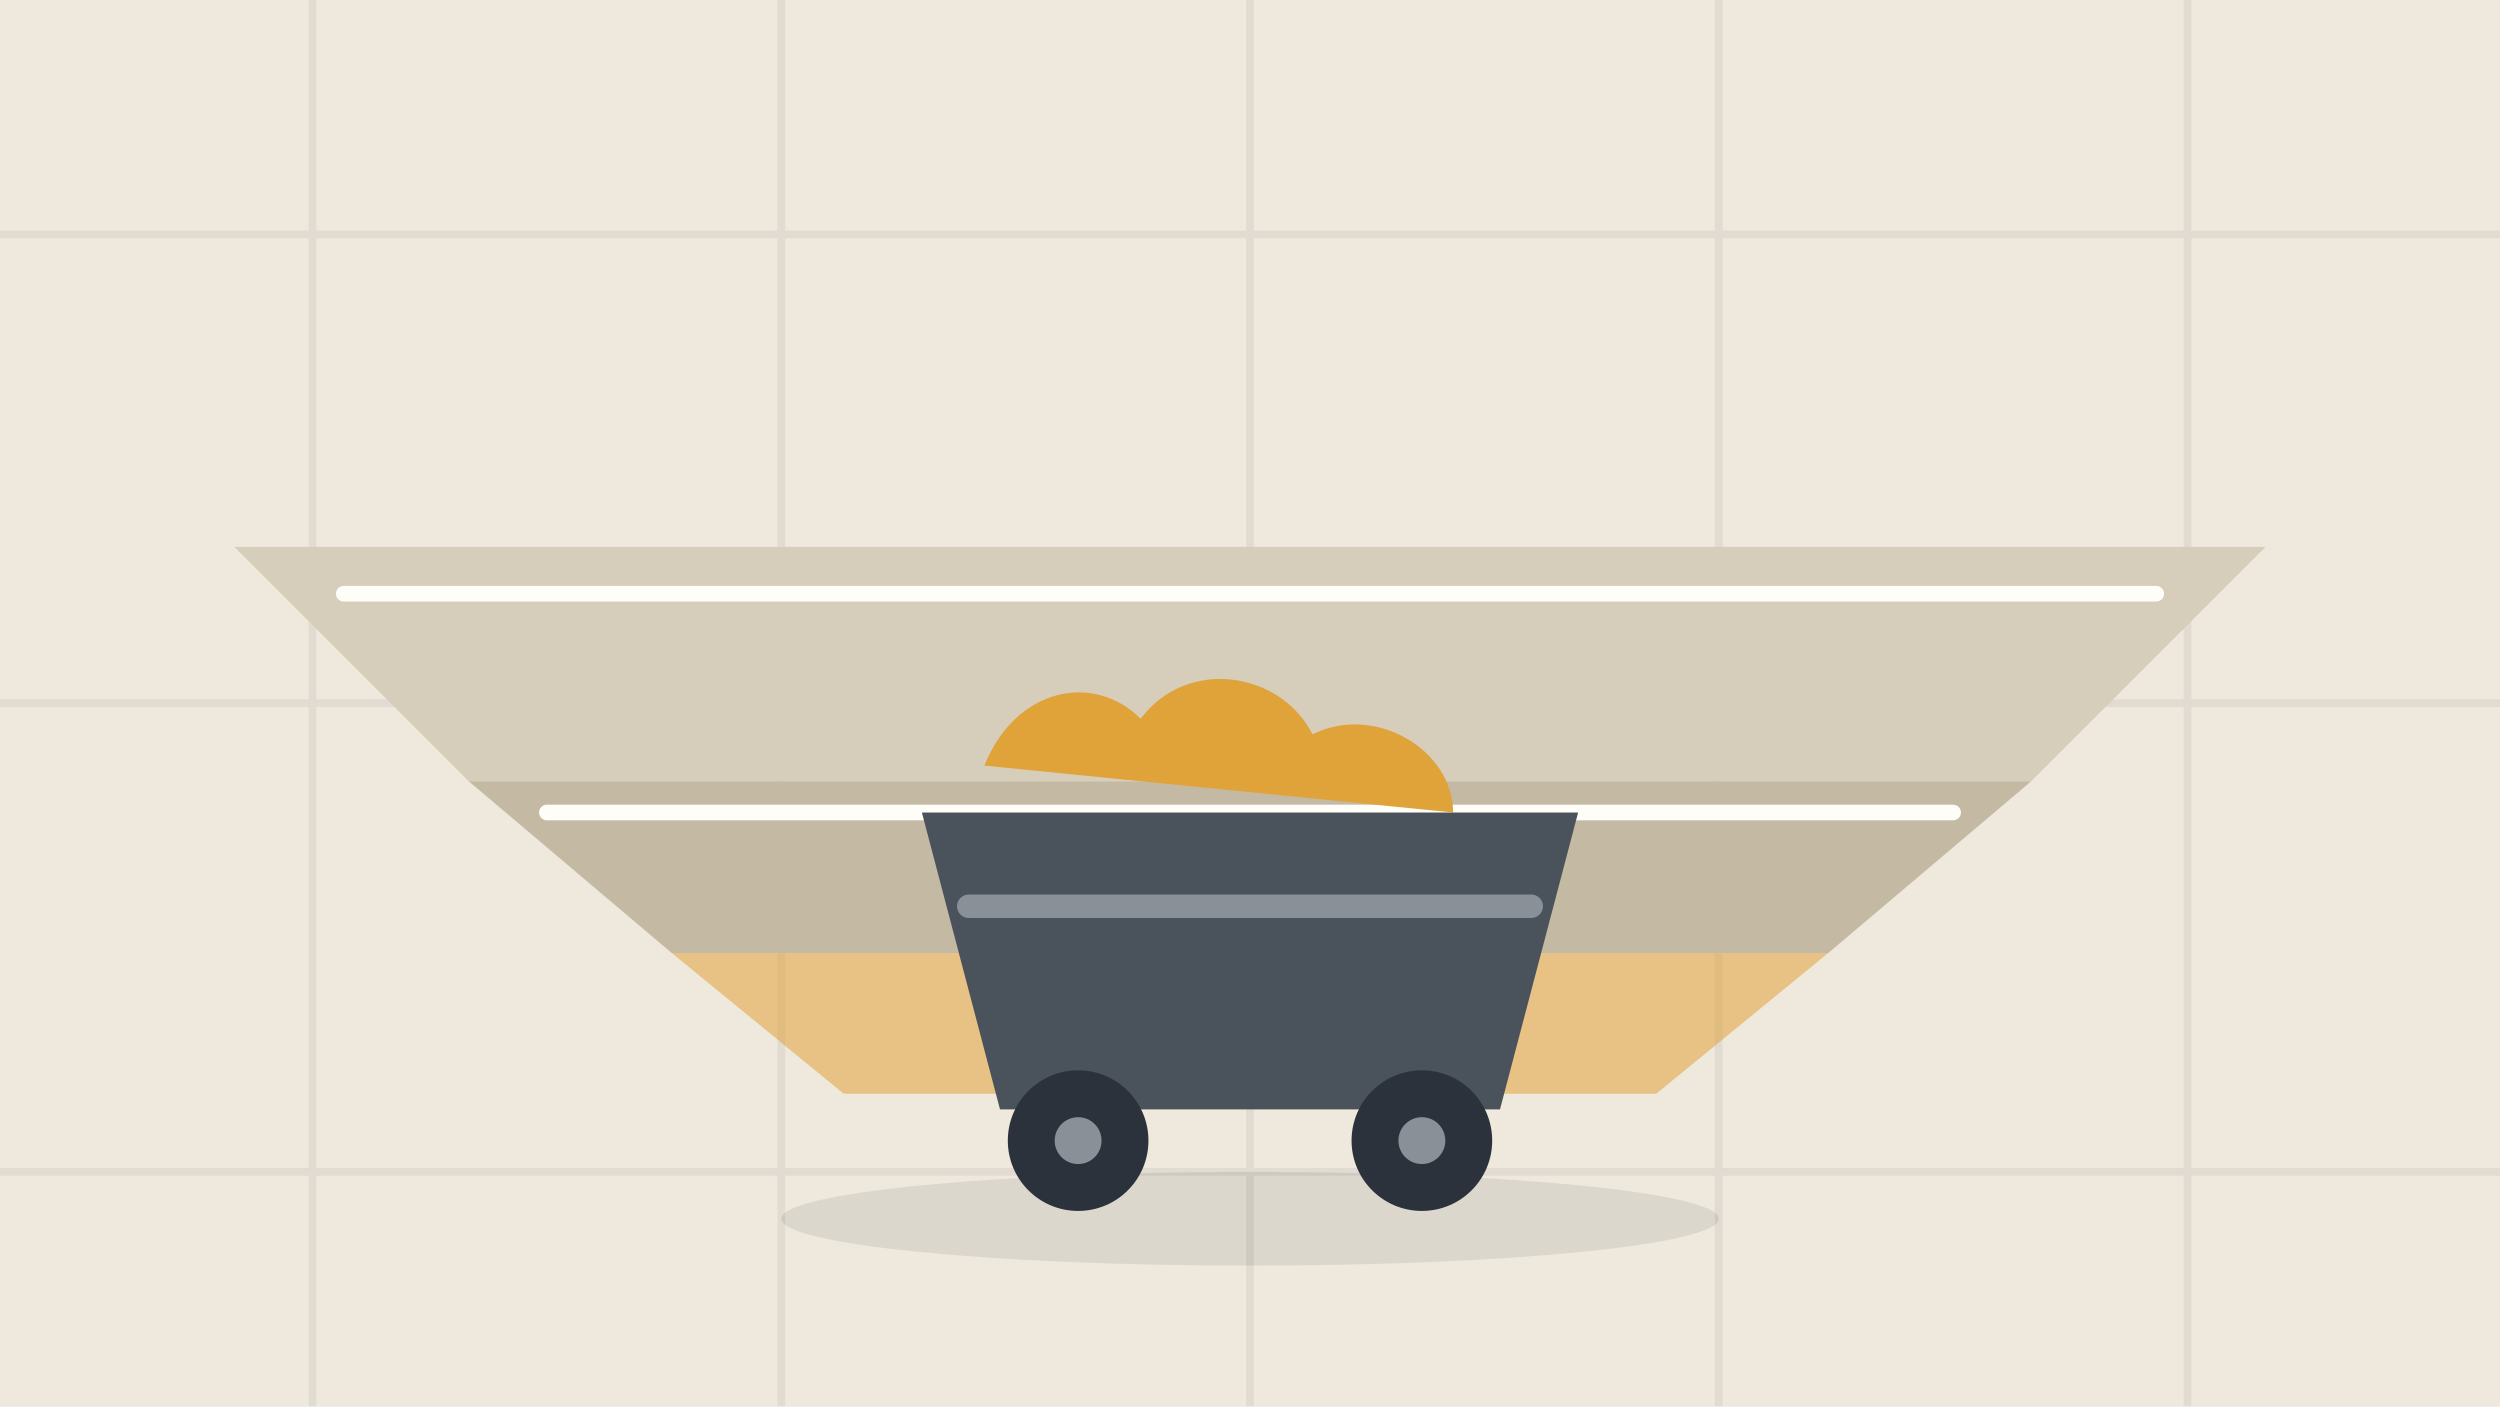
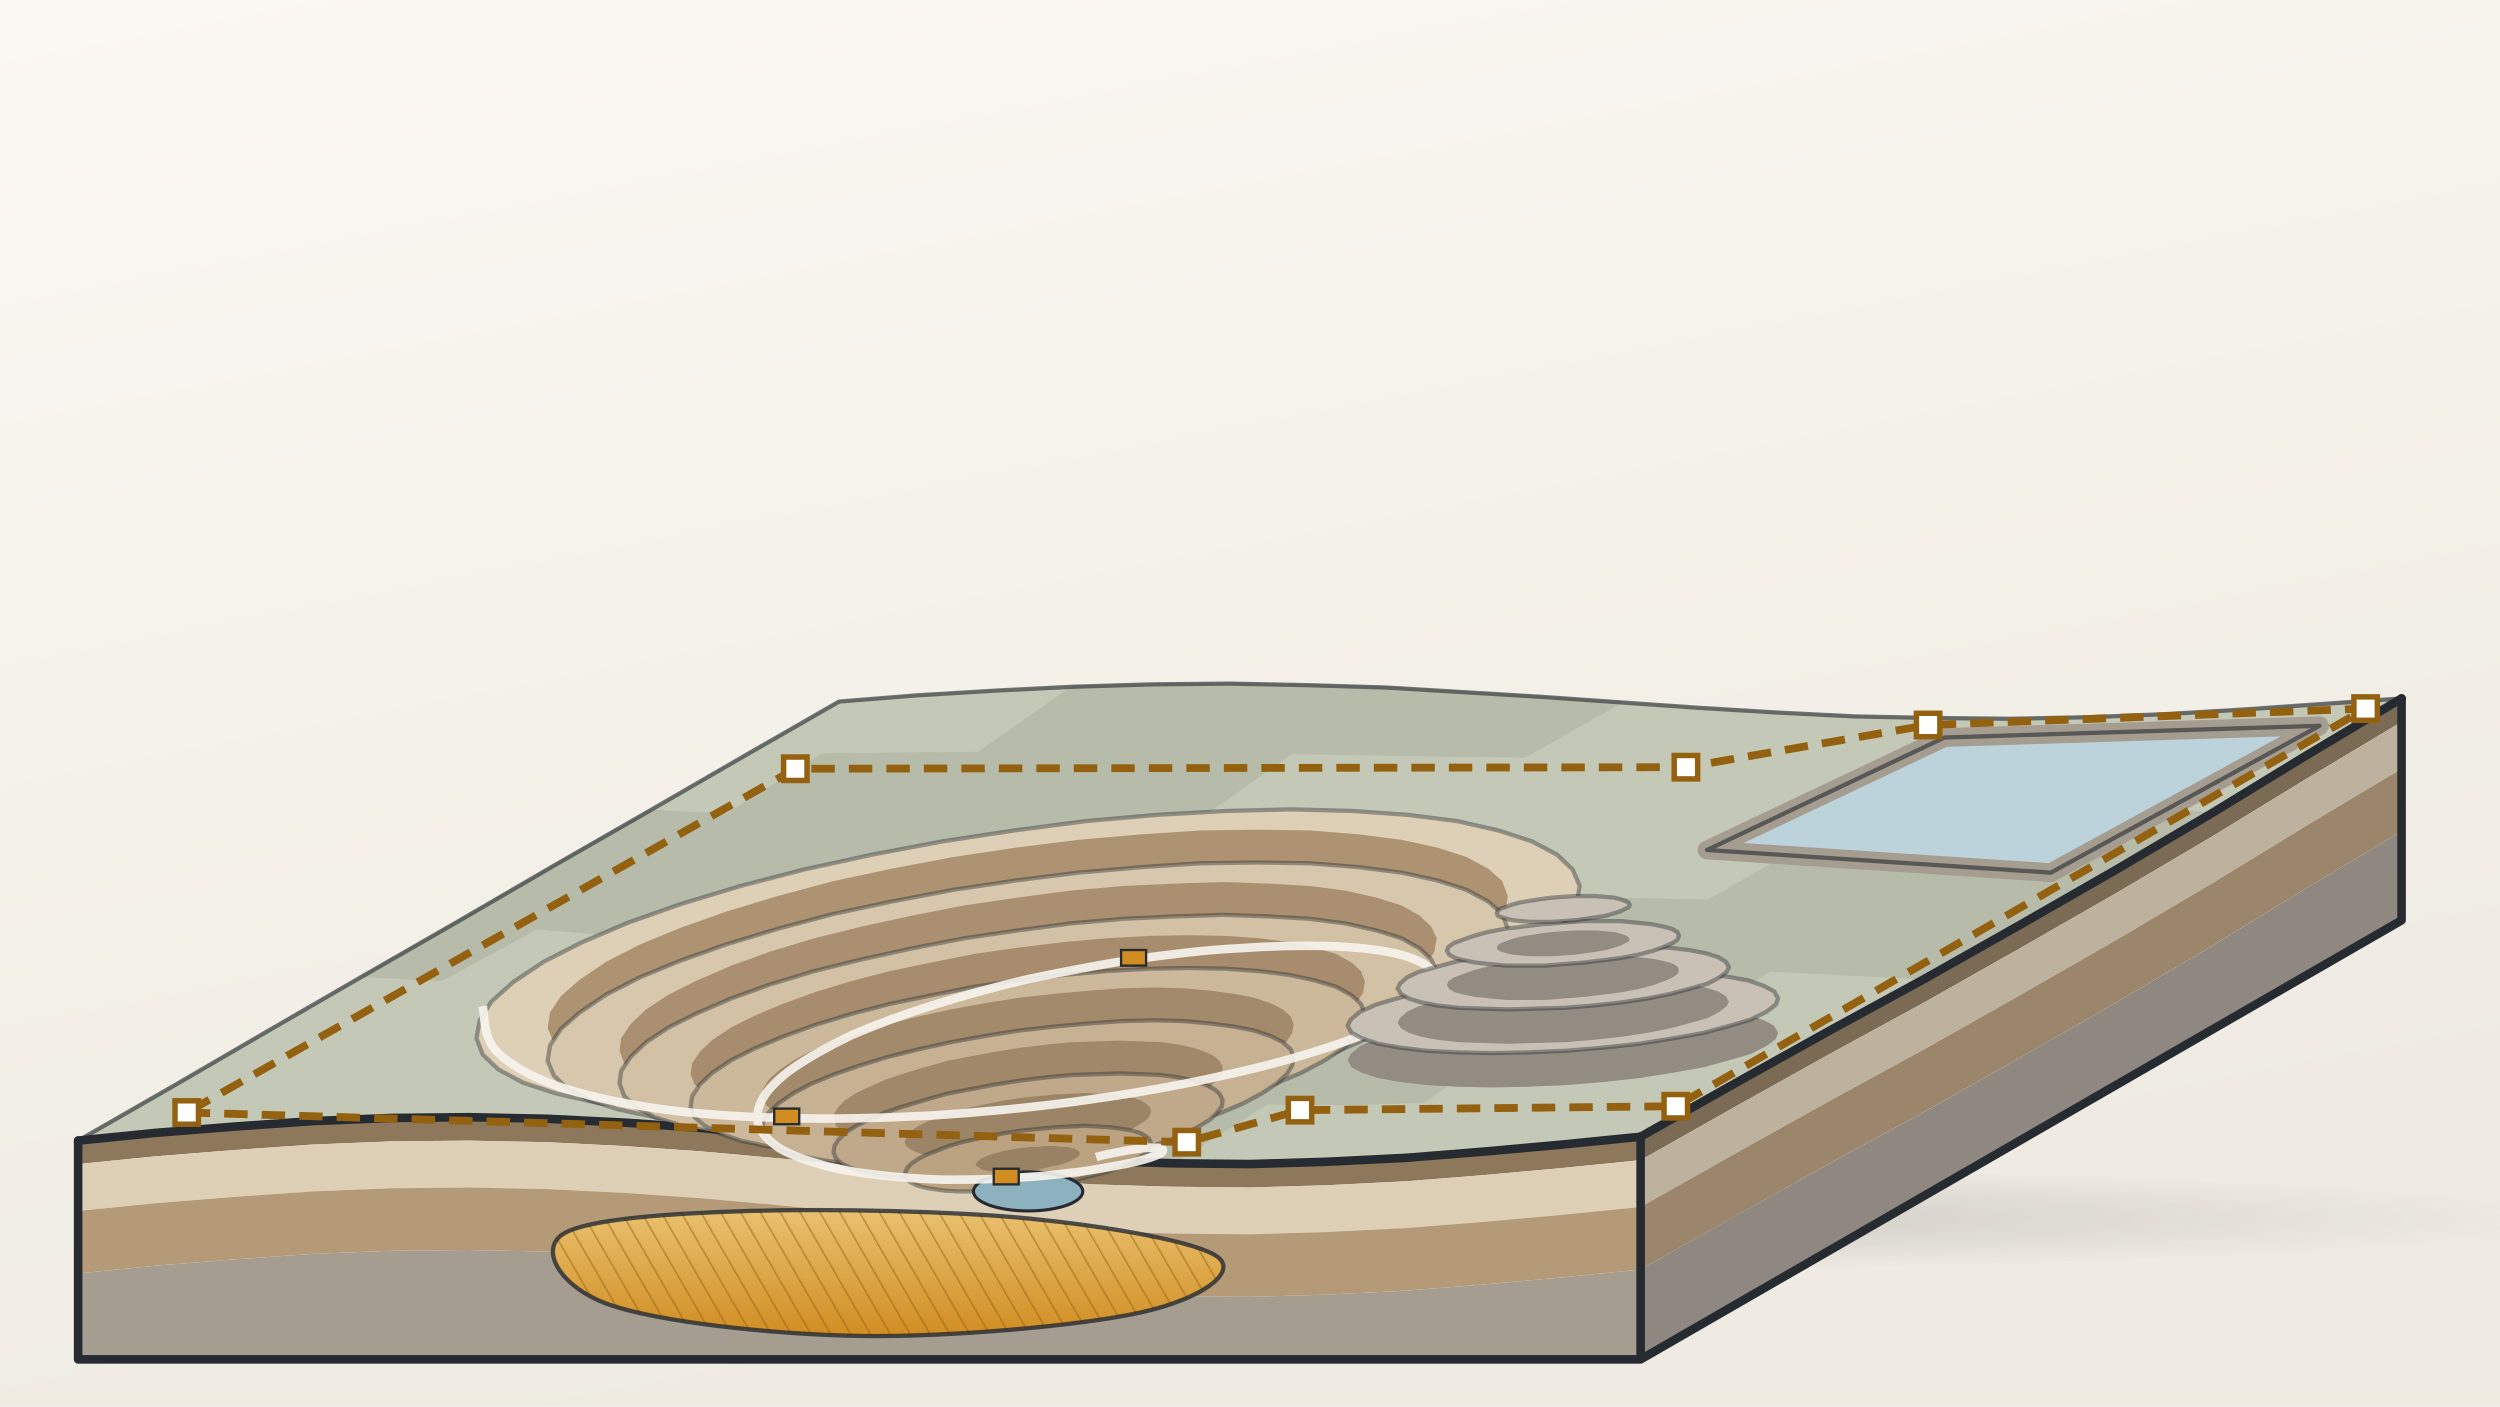
<svg xmlns="http://www.w3.org/2000/svg" viewBox="0 0 320 180">
-   <style>
- .b{fill:#efe9dd}.g{stroke:#1d232b;stroke-opacity:.07;stroke-width:1;fill:none}.sh{fill:#1d232b;fill-opacity:.09}
- .k{fill:#2b323b}.k2{fill:#4a525c}.k3{fill:#8a9098}.r{fill:#d6cdbb}.r2{fill:#c4b9a3}.w{fill:#fffdf8}
- .a{fill:#2563eb}.a2{fill:#6f95ee}.a3{fill:#c7d5f6}.s{fill:#b83a26}.s2{fill:#d9704f}.s3{fill:#f1c4b2}
- .o{fill:#e0a33a}.o2{fill:#f4d58b}.v{fill:#5f8a6a}.v2{fill:#9fbf9c}
- .ln{fill:none;stroke-linecap:round;stroke-linejoin:round}
- .lk{stroke:#2b323b}.lk2{stroke:#4a525c}.lk3{stroke:#8a9098}.la{stroke:#2563eb}.la2{stroke:#6f95ee}.la3{stroke:#c7d5f6}
- .ls{stroke:#b83a26}.ls2{stroke:#d9704f}.lo{stroke:#e0a33a}.lo2{stroke:#f4d58b}.lw{stroke:#fffdf8}.lr{stroke:#d6cdbb}.lb{stroke:#efe9dd}.lv{stroke:#5f8a6a}
- @media (prefers-color-scheme:dark){
- .b{fill:#1d2633}.g{stroke:#e8e4da;stroke-opacity:.07}.sh{fill:#000;fill-opacity:.25}
- .k{fill:#10151c}.k2{fill:#5a6472}.k3{fill:#6c7480}.r{fill:#4a4f57}.r2{fill:#5c626b}.w{fill:#e9e5dc}
- .a{fill:#4f82ee}.a2{fill:#7fa3f0}.a3{fill:#3b5482}.s{fill:#c9533c}.s2{fill:#dd7a5c}.s3{fill:#7a4a3e}
- .o{fill:#e2a940}.o2{fill:#e9cd86}.v{fill:#6f9a78}.v2{fill:#56785c}
- .lk{stroke:#e8e4da}.lk2{stroke:#a9b0ba}.lk3{stroke:#6c7480}.la{stroke:#6f9cf2}.la2{stroke:#7fa3f0}.la3{stroke:#3b5482}
- .ls{stroke:#e0745f}.ls2{stroke:#dd7a5c}.lo{stroke:#e2a940}.lo2{stroke:#e9cd86}.lw{stroke:#e9e5dc}.lr{stroke:#4a4f57}.lb{stroke:#1d2633}.lv{stroke:#6f9a78}}
- </style>
-   <rect class="b" width="320" height="180" />
-   <path class="g" d="M40 0v180M100 0v180M160 0v180M220 0v180M280 0v180M0 30h320M0 90h320M0 150h320" />
-   <ellipse class="sh" cx="160" cy="156" rx="60" ry="6" />
-   <path class="r" d="M30 70h260l-30 30H60z" />
-   <path class="r2" d="M60 100h200l-26 22H86z" />
-   <path class="o" d="M86 122h148l-22 18h-104z" opacity=".55" />
-   <path class="ln lw" stroke-width="2" d="M44 76h232M70 104h180" />
-   <path class="o" d="M126 98c4-10 14-12 20-6 6-8 18-6 22 2 8-4 18 2 18 10z" />
-   <path class="k2" d="M118 104h84l-10 38h-64z" />
-   <path class="ln lk3" stroke-width="3" d="M124 116h72" />
-   <circle class="k" cx="138" cy="146" r="9" />
-   <circle class="k" cx="182" cy="146" r="9" />
-   <circle class="k3" cx="138" cy="146" r="3" />
-   <circle class="k3" cx="182" cy="146" r="3" />
+   <style>.o{fill:none;stroke:#262b31;stroke-width:1.1;stroke-linejoin:round;stroke-linecap:round}.h{fill:none;stroke:#262b31;stroke-opacity:.5;stroke-width:0.55;stroke-linejoin:round;stroke-linecap:round}.hw{fill:none;stroke:#fff;stroke-opacity:.7;stroke-width:0.55;stroke-linejoin:round;stroke-linecap:round}.an{fill:none;stroke:#262b31;stroke-width:0.8;stroke-linecap:round;stroke-linejoin:round}.ah{fill:#262b31}</style>
+   <defs>
+     <radialGradient id="r1" cx="0.5" cy="0.5" r="0.5">
+       <stop offset="0" stop-color="#262b31" stop-opacity="0.2" />
+       <stop offset="1" stop-color="#262b31" stop-opacity="0" />
+     </radialGradient>
+     <linearGradient id="l2" x1="0" y1="0" x2="0" y2="1">
+       <stop offset="0" stop-color="#eac16f" />
+       <stop offset="1" stop-color="#d18d22" />
+     </linearGradient>
+     <pattern id="p3" width="2.2" height="2.2" patternUnits="userSpaceOnUse" patternTransform="rotate(-30)">
+       <path d="M0 0V2.2" stroke="#93610f" stroke-width="0.4" stroke-opacity="0.5" />
+     </pattern>
+     <linearGradient id="l4" x1="0" y1="0" x2="0.35" y2="1">
+       <stop offset="0" stop-color="#faf8f3" />
+       <stop offset="1" stop-color="#efebe2" />
+     </linearGradient>
+   </defs>
+   <rect width="320" height="180" fill="url(#l4)" />
+   <ellipse cx="170" cy="156" rx="160" ry="7" fill="url(#r1)" />
+   <path d="M95.2 96.8l12.2-7 10-.8-12.2 7.6ZM105.2 96.6l12.2-7.6 10-.6-12.2 8.1ZM115.2 96.5l12.2-8.1 10-.5-12.2 8.5ZM195.2 96.8l12.2-6.9 10 .7-12.2 6.4ZM205.2 97l12.2-6.4 10 .6-12.2 5.9ZM215.2 97.1l12.2-5.9 10 .5-12.2 5.5ZM225.2 97.2l12.2-5.5 10 .2-12.2 5.3ZM235.2 97.2l12.2-5.3 10 .1-12.2 5.2ZM245.2 97.2l12.2-5.2 10-.2-12.2 5.4ZM255.2 97.2l12.2-5.4 10-.4-12.2 5.7ZM265.2 97.1l12.2-5.7 10-.6-12.2 6.2ZM275.2 97l12.2-6.2 10-.7-12.2 6.7ZM285.2 96.8l12.2-6.7 10-.7-12.2 7.3ZM83.1 103.8l12.1-7 10-.2-12.1 7.7ZM153.1 105l12.1-8.6 10 .1-12.1 8.1ZM163.1 104.6l12.1-8.1 10 .2-12.1 7.5ZM173.1 104.2l12.1-7.5 10 .1-12.1 6.9ZM183.1 103.7l12.1-6.9 10 .2-12.1 6.2ZM193.1 103.2l12.1-6.2 10 .1-12.1 5.7ZM203.1 102.8l12.1-5.7 10 .1-12.1 5.3ZM213.1 102.5l12.1-5.3 10 0-12.1 5.1ZM223.1 102.3l12.1-5.1 10 0-12.1 5.1ZM233.1 102.3l12.1-5.1 10 0-12.1 5.2ZM243.1 102.4l12.1-5.2 10-.1-12.1 5.6ZM253.1 102.7l12.1-5.6 10-.1-12.1 6.1ZM263.1 103.1l12.1-6.1 10-.2-12.1 6.8ZM273.1 103.6l12.1-6.8 10-.1-12.1 7.4ZM120.9 113.7l12.2-8.3 10-.1-12.2 8.2ZM130.9 113.5l12.2-8.2 10-.3-12.2 8ZM140.9 113l12.2-8 10-.4-12.2 7.8ZM150.9 112.4l12.2-7.8 10-.4-12.2 7.3ZM160.9 111.5l12.2-7.3 10-.5-12.2 6.9ZM170.9 110.6l12.2-6.9 10-.5-12.2 6.5ZM180.9 109.7l12.2-6.5 10-.4-12.2 6.2ZM190.9 109l12.2-6.2 10-.3-12.2 5.9ZM200.9 108.4l12.2-5.9 10-.2-12.2 5.8ZM210.9 108.1l12.2-5.8 10 0-12.2 5.7ZM220.9 108l12.2-5.7 10 .1-12.2 5.9ZM230.9 108.3l12.2-5.9 10 .3-12.2 6.1ZM240.9 108.8l12.2-6.1 10 .4-12.2 6.4ZM88.7 120.2l12.2-7 10 .4-12.2 7ZM98.7 120.6l12.2-7 10 .1-12.2 7ZM108.7 120.7l12.2-7 10-.2-12.2 7ZM118.7 120.5l12.2-7 10-.5-12.2 7ZM128.7 120l12.2-7 10-.6-12.2 7ZM138.7 119.4l12.2-7 10-.9-12.2 7ZM148.7 118.5l12.2-7 10-.9-12.2 7ZM158.7 117.6l12.2-7 10-.9-12.2 7.1ZM168.7 116.8l12.2-7.1 10-.7-12.2 7ZM178.7 116l12.2-7 10-.6-12.2 7ZM188.7 115.4l12.2-7 10-.3-12.2 7ZM198.7 115.1l12.2-7 10-.1-12.2 7.1ZM208.7 115.1l12.2-7.1 10 .3-12.2 7ZM56.5 125.4l12.2-6.6 10 .8-12.2 6.2ZM66.5 125.8l12.2-6.2 10 .6-12.2 5.9ZM76.5 126.1l12.2-5.9 10 .4-12.2 5.7ZM86.5 126.3l12.2-5.7 10 .1-12.2 5.7ZM96.5 126.4l12.2-5.7 10-.2-12.2 5.8ZM106.5 126.3l12.2-5.8 10-.5-12.2 6ZM116.5 126l12.2-6 10-.6-12.2 6.3ZM126.5 125.7l12.2-6.3 10-.9-12.2 6.8ZM136.5 125.3l12.2-6.8 10-.9-12.2 7.2ZM146.5 124.8l12.2-7.2 10-.8-12.2 7.5ZM156.5 124.3l12.2-7.5 10-.8-12.2 7.9ZM166.5 123.9l12.2-7.9 10-.6-12.2 8.2ZM176.5 123.6l12.2-8.2 10-.3-12.2 8.4ZM34.4 131.9l12.1-7 10 .5-12.1 6.4ZM44.4 131.8l12.1-6.4 10 .4-12.1 5.8ZM54.4 131.6l12.1-5.8 10 .3-12.1 5.4ZM64.4 131.5l12.1-5.4 10 .2-12.1 5.1ZM74.4 131.4l12.1-5.1 10 .1-12.1 5ZM84.4 131.4l12.1-5 10-.1-12.1 5.1ZM94.4 131.4l12.1-5.1 10-.3-12.1 5.5ZM104.4 131.5l12.1-5.5 10-.3-12.1 5.9ZM114.4 131.6l12.1-5.9 10-.4-12.1 6.5ZM124.4 131.8l12.1-6.5 10-.5-12.1 7.2ZM134.4 132l12.1-7.2 10-.5-12.1 7.9ZM144.4 132.2l12.1-7.9 10-.4-12.1 8.4ZM214.4 132.2l12.1-8 10 .5-12.1 7.3ZM224.4 132l12.1-7.3 10 .5-12.1 6.6ZM22.2 139l12.2-7.1 10-.1-12.2 6.4ZM32.2 138.2l12.2-6.4 10-.2-12.2 6ZM42.2 137.6l12.2-6 10-.1-12.2 5.6ZM52.2 137.1l12.2-5.6 10-.1-12.2 5.4ZM62.2 136.8l12.2-5.4 10 0-12.2 5.3ZM72.2 136.7l12.2-5.3 10 0-12.2 5.4ZM82.2 136.8l12.2-5.4 10 .1-12.2 5.7ZM92.2 137.2l12.2-5.7 10 .1-12.2 6.1ZM102.2 137.7l12.2-6.1 10 .2-12.2 6.6ZM112.2 138.4l12.2-6.6 10 .2-12.2 7.2ZM182.2 141l12.2-8.6 10-.1-12.2 8.3ZM192.2 140.6l12.2-8.3 10-.1-12.2 7.8ZM202.2 140l12.2-7.8 10-.2-12.2 7.3ZM212.2 139.3l12.2-7.3 10-.2-12.2 6.8ZM10 146l12.2-7 10-.8-12.2 6.8ZM20 145l12.2-6.8 10-.6-12.2 6.6ZM30 144.2l12.2-6.6 10-.5-12.2 6.4ZM40 143.5l12.2-6.4 10-.3-12.2 6.3ZM50 143.1l12.2-6.3 10-.1-12.2 6.3ZM60 143l12.2-6.3 10 .1-12.2 6.4ZM70 143.2l12.2-6.4 10 .4-12.2 6.5ZM80 143.7l12.2-6.5 10 .5-12.2 6.7ZM150 148.9l12.2-7.7 10 .1-12.2 7.7ZM160 149l12.2-7.7 10-.3-12.2 7.7ZM170 148.7l12.2-7.7 10-.4-12.2 7.6ZM180 148.2l12.2-7.6 10-.6-12.2 7.4ZM190 147.4l12.2-7.4 10-.7-12.2 7.2ZM200 146.5l12.2-7.2 10-.7-12.2 6.9Z" fill="#c4c9b7" stroke="#c4c9b7" stroke-width="0.35" stroke-linejoin="round" />
+   <path d="M125.2 96.4l12.2-8.5 10-.3-12.2 8.8ZM135.2 96.4l12.2-8.8 10-.1-12.2 8.8ZM145.2 96.3l12.2-8.8 10 .2-12.2 8.7ZM155.2 96.4l12.2-8.7 10 .3-12.2 8.4ZM165.2 96.4l12.2-8.4 10 .6-12.2 7.9ZM175.2 96.5l12.2-7.9 10 .6-12.2 7.5ZM185.2 96.7l12.2-7.5 10 .7-12.2 6.9ZM93.1 104.3l12.1-7.7 10-.1-12.1 8.2ZM103.1 104.7l12.1-8.2 10-.1-12.1 8.7ZM113.1 105.1l12.1-8.7 10 0-12.1 8.9ZM123.1 105.3l12.1-8.9 10-.1-12.1 9.1ZM133.1 105.4l12.1-9.1 10 .1-12.1 8.9ZM143.1 105.3l12.1-8.9 10 0-12.1 8.6ZM70.9 110.8l12.2-7 10 .5-12.2 7.4ZM80.9 111.7l12.2-7.4 10 .4-12.2 7.9ZM90.9 112.6l12.2-7.9 10 .4-12.2 8.1ZM100.9 113.2l12.2-8.1 10 .2-12.2 8.3ZM110.9 113.6l12.2-8.3 10 .1-12.2 8.3ZM250.9 109.5l12.2-6.4 10 .5-12.2 6.8ZM260.9 110.4l12.2-6.8 10 .5-12.2 7.2ZM58.7 117.9l12.2-7.1 10 .9-12.2 7.1ZM68.7 118.8l12.2-7.1 10 .9-12.2 7ZM78.7 119.6l12.2-7 10 .6-12.2 7ZM218.7 115.3l12.2-7 10 .5-12.2 7.1ZM228.7 115.9l12.2-7.1 10 .7-12.2 7.1ZM238.7 116.6l12.2-7.1 10 .9-12.2 7ZM248.7 117.4l12.2-7 10 .9-12.2 7ZM46.5 124.9l12.2-7 10 .9-12.2 6.6ZM186.5 123.5l12.2-8.4 10 0-12.2 8.3ZM196.5 123.4l12.2-8.3 10 .2-12.2 8.3ZM206.5 123.6l12.2-8.3 10 .6-12.2 8ZM216.5 123.9l12.2-8 10 .7-12.2 7.6ZM226.5 124.2l12.2-7.6 10 .8-12.2 7.3ZM236.5 124.7l12.2-7.3 10 .9-12.2 6.9ZM154.4 132.3l12.1-8.4 10-.3-12.1 8.8ZM164.4 132.4l12.1-8.8 10-.1-12.1 9ZM174.4 132.5l12.1-9 10-.1-12.1 9.1ZM184.4 132.5l12.1-9.1 10 .2-12.1 8.8ZM194.4 132.4l12.1-8.8 10 .3-12.1 8.4ZM204.4 132.3l12.1-8.4 10 .3-12.1 8ZM122.2 139.2l12.2-7.2 10 .2-12.2 7.7ZM132.2 139.9l12.2-7.7 10 .1-12.2 8.2ZM142.2 140.5l12.2-8.2 10 .1-12.2 8.6ZM152.2 141l12.2-8.6 10 .1-12.2 8.7ZM162.2 141.2l12.2-8.7 10 0-12.2 8.8ZM172.2 141.3l12.2-8.8 10-.1-12.2 8.6ZM90 144.4l12.2-6.7 10 .7-12.2 6.9ZM100 145.3l12.2-6.9 10 .8-12.2 7.1ZM110 146.3l12.2-7.1 10 .7-12.2 7.3ZM120 147.2l12.2-7.3 10 .6-12.2 7.5ZM130 148l12.2-7.5 10 .5-12.2 7.6ZM140 148.6l12.2-7.6 10 .2-12.2 7.7Z" fill="#b7bcaa" stroke="#b7bcaa" stroke-width="0.35" stroke-linejoin="round" />
+   <path d="M10 146l10-1 10-.8 10-.7 10-.4 10-.1 10 .2 10 .5 10 .7 10 .9 10 1 10 .9 10 .8 10 .6 10 .3 10 .1 10-.3 10-.5 10-.8 10-.9 10-1 0 3-10 1-10 .9-10 .8-10 .5-10 .3-10-.1-10-.3-10-.6-10-.8-10-.9-10-1-10-.9-10-.7-10-.5-10-.2-10 .1-10 .4-10 .7-10 .8-10 1Z" fill="#8e785c" />
+   <path d="M10 149l10-1 10-.8 10-.7 10-.4 10-.1 10 .2 10 .5 10 .7 10 .9 10 1 10 .9 10 .8 10 .6 10 .3 10 .1 10-.3 10-.5 10-.8 10-.9 10-1 0 6-10 1-10 .9-10 .8-10 .5-10 .3-10-.1-10-.3-10-.6-10-.8-10-.9-10-1-10-.9-10-.7-10-.5-10-.2-10 .1-10 .4-10 .7-10 .8-10 1Z" fill="#ddd0b6" />
+   <path d="M10 155l10-1 10-.8 10-.7 10-.4 10-.1 10 .2 10 .5 10 .7 10 .9 10 1 10 .9 10 .8 10 .6 10 .3 10 .1 10-.3 10-.5 10-.8 10-.9 10-1 0 8-10 1-10 .9-10 .8-10 .5-10 .3-10-.1-10-.3-10-.6-10-.8-10-.9-10-1-10-.9-10-.7-10-.5-10-.2-10 .1-10 .4-10 .7-10 .8-10 1Z" fill="#b59a78" />
+   <path d="M10 163l10-1 10-.8 10-.7 10-.4 10-.1 10 .2 10 .5 10 .7 10 .9 10 1 10 .9 10 .8 10 .6 10 .3 10 .1 10-.3 10-.5 10-.8 10-.9 10-1 0 11.5-10 0-10 0-10 0-10 0-10 0-10 0-10 0-10 0-10 0-10 0-10 0-10 0-10 0-10 0-10 0-10 0-10 0-10 0-10 0-10 0Z" fill="#a69d91" />
+   <path d="M210 145.5l12.2-6.9 12.2-6.8 12.1-6.6 12.2-6.9 12.2-7 12.2-7.2 12.1-7.4 12.2-7.3 0 3-12.2 7.3-12.1 7.4-12.2 7.2-12.2 7-12.2 6.9-12.1 6.6-12.2 6.8-12.2 6.9Z" fill="#7b6a54" />
+   <path d="M210 148.5l12.2-6.9 12.2-6.8 12.1-6.6 12.2-6.9 12.2-7 12.2-7.2 12.1-7.4 12.2-7.3 0 6-12.2 7.3-12.1 7.4-12.2 7.2-12.2 7-12.2 6.9-12.1 6.6-12.2 6.8-12.2 6.9Z" fill="#bcb29e" />
+   <path d="M210 154.5l12.2-6.9 12.2-6.8 12.1-6.6 12.2-6.9 12.2-7 12.2-7.2 12.1-7.4 12.2-7.3 0 8-12.2 7.3-12.1 7.4-12.2 7.2-12.2 7-12.2 6.9-12.1 6.6-12.2 6.8-12.2 6.9Z" fill="#9b866b" />
+   <path d="M210 162.5l12.2-6.9 12.2-6.8 12.1-6.6 12.2-6.9 12.2-7 12.2-7.2 12.1-7.4 12.2-7.3 0 11.4-12.2 7-12.1 7-12.2 7-12.2 7.1-12.2 7-12.1 7-12.2 7.1-12.2 7Z" fill="#8f8880" />
+   <path d="M10 146l10-1 10-.8 10-.7 10-.4 10-.1 10 .2 10 .5 10 .7 10 .9 10 1 10 .9 10 .8 10 .6 10 .3 10 .1 10-.3 10-.5 10-.8 10-.9 10-1" class="o" />
+   <path d="M210 145.5l12.2-6.9 12.2-6.8 12.1-6.6 12.2-6.9 12.2-7 12.2-7.2 12.1-7.4 12.2-7.3" class="o" />
+   <path d="M10 146l0 28 200 0 97.4-56.2 0-28.4M210 174l0-28.5" class="o" />
+   <path d="M107.4 89.8l10-.8 10-.6 10-.5 10-.3 10-.1 10 .2 10 .3 10 .6 10 .6 10 .7 10 .7 10 .6 10 .5 10 .2 10 .1 10-.2 10-.4 10-.6 10-.7 10-.7M10 146l12.2-7 12.2-7.1 12.1-7 12.2-7 12.2-7.1 12.2-7 12.1-7 12.2-7" class="h" style="stroke-opacity:0.6" />
+   <path d="M72 158c3-2 14-2.7 24-3 10-.3 26 0 36 1 10 1 21.7 3 24 5 2.3 2-2.3 5.3-10 7-7.7 1.7-24.7 3.2-36 3-11.3-.2-25.7-1.8-32-4-6.3-2.2-9-7-6-9Z" fill="url(#l2)" />
+   <path d="M72 158c3-2 14-2.7 24-3 10-.3 26 0 36 1 10 1 21.7 3 24 5 2.3 2-2.3 5.3-10 7-7.7 1.7-24.7 3.2-36 3-11.3-.2-25.7-1.8-32-4-6.3-2.2-9-7-6-9Z" fill="url(#p3)" />
+   <path d="M72 158c3-2 14-2.7 24-3 10-.3 26 0 36 1 10 1 21.7 3 24 5 2.3 2-2.3 5.3-10 7-7.7 1.7-24.7 3.2-36 3-11.3-.2-25.7-1.8-32-4-6.3-2.2-9-7-6-9Z" class="h" style="stroke-opacity:0.8" />
+   <path d="M193.6 123.1l3.8-2.5 2.8-2.5 1.6-2.4 .4-2.3-.9-2.1-2-1.9-3.2-1.7-4.3-1.4-5.3-1.2-6.3-.8-7.1-.5-7.8-.2-8.3 .2-8.9 .5-9.1 .8-9.2 1.2-9.2 1.4-9 1.7-8.7 1.9-8.1 2.1-7.6 2.3-6.8 2.4-5.9 2.5-4.9 2.5-3.9 2.6-2.8 2.5-1.5 2.4-.4 2.3 .8 2.1 2 1.9 3.2 1.7 4.3 1.4 5.3 1.2 6.3 .8 7.1 .5 7.8 .1 8.4-.1 8.8-.5 9.1-.8 9.2-1.2 9.2-1.4 9-1.7 8.7-1.9 8.2-2.1 7.5-2.3 6.8-2.4 5.9-2.5Z" fill="#ddd0b6" />
+   <path d="M193.6 123.1l3.8-2.5 2.8-2.5 1.6-2.4 .4-2.3-.9-2.1-2-1.9-3.2-1.7-4.3-1.4-5.3-1.2-6.3-.8-7.1-.5-7.8-.2-8.3 .2-8.9 .5-9.1 .8-9.2 1.2-9.2 1.4-9 1.7-8.7 1.9-8.1 2.1-7.6 2.3-6.8 2.4-5.9 2.5-4.9 2.5-3.9 2.6-2.8 2.5-1.5 2.4-.4 2.3 .8 2.1 2 1.9 3.2 1.7 4.3 1.4 5.3 1.2 6.3 .8 7.1 .5 7.8 .1 8.4-.1 8.8-.5 9.1-.8 9.2-1.2 9.2-1.4 9-1.7 8.7-1.9 8.2-2.1 7.5-2.3 6.8-2.4 5.9-2.5Z" class="h" style="stroke-opacity:0.4" />
+   <path d="M185.6 123.1l3.3-2.2 2.4-2.1 1.4-2.1 .3-2-.7-1.9-1.8-1.6-2.8-1.5-3.7-1.2-4.6-1-5.5-.7-6.2-.5-6.8-.1-7.3 .1-7.6 .5-8 .7-8 1-8 1.2-7.9 1.5-7.5 1.6-7.1 1.9-6.6 2-5.9 2.1-5.1 2.1-4.3 2.2-3.4 2.3-2.4 2.1-1.4 2.1-.3 2 .8 1.9 1.7 1.6 2.8 1.5 3.7 1.2 4.7 1 5.4 .7 6.2 .4 6.8 .2 7.3-.2 7.7-.4 7.9-.7 8-1 8.1-1.2 7.8-1.5 7.5-1.6 7.2-1.9 6.5-2 5.9-2.1 5.2-2.1Z" fill="#ad9372" />
+   <path d="M185.6 127.3l3.3-2.2 2.4-2.1 1.4-2.1 .3-2-.7-1.9-1.8-1.6-2.8-1.5-3.7-1.2-4.6-1-5.5-.7-6.2-.5-6.8-.1-7.3 .1-7.6 .5-8 .7-8 1-8 1.2-7.9 1.5-7.5 1.6-7.1 1.9-6.6 2-5.9 2.1-5.1 2.1-4.3 2.2-3.4 2.3-2.4 2.1-1.4 2.1-.3 2 .8 1.9 1.7 1.6 2.8 1.5 3.7 1.2 4.7 1 5.4 .7 6.2 .4 6.8 .2 7.3-.2 7.7-.4 7.9-.7 8-1 8.1-1.2 7.8-1.5 7.5-1.6 7.2-1.9 6.5-2 5.9-2.1 5.2-2.1Z" fill="#d7c8ad" />
+   <path d="M185.6 127.3l3.3-2.2 2.4-2.1 1.4-2.1 .3-2-.7-1.9-1.8-1.6-2.8-1.5-3.7-1.2-4.6-1-5.5-.7-6.2-.5-6.8-.1-7.3 .1-7.6 .5-8 .7-8 1-8 1.2-7.9 1.5-7.5 1.6-7.1 1.9-6.6 2-5.9 2.1-5.1 2.1-4.3 2.2-3.4 2.3-2.4 2.1-1.4 2.1-.3 2 .8 1.9 1.7 1.6 2.8 1.5 3.7 1.2 4.7 1 5.4 .7 6.2 .4 6.8 .2 7.3-.2 7.7-.4 7.9-.7 8-1 8.1-1.2 7.8-1.5 7.5-1.6 7.2-1.9 6.5-2 5.9-2.1 5.2-2.1Z" class="h" style="stroke-opacity:0.4" />
+   <path d="M177.6 127.3l2.8-1.8 2.1-1.9 1.1-1.8 .3-1.7-.7-1.5-1.5-1.4-2.3-1.3-3.2-1-4-.9-4.6-.6-5.3-.3-5.8-.2-6.2 .2-6.5 .3-6.8 .6-6.8 .9-6.8 1-6.7 1.3-6.4 1.4-6.1 1.5-5.6 1.7-5 1.8-4.4 1.9-3.6 1.8-2.9 1.9-2 1.9-1.2 1.8-.2 1.6 .6 1.6 1.5 1.4 2.4 1.3 3.2 1 3.9 .8 4.7 .7 5.2 .3 5.8 .1 6.2-.1 6.6-.3 6.7-.7 6.9-.8 6.8-1 6.7-1.3 6.4-1.4 6-1.6 5.6-1.6 5-1.8 4.4-1.9Z" fill="#aa9070" />
+   <path d="M177.6 131.5l2.8-1.8 2.1-1.9 1.1-1.8 .3-1.7-.7-1.5-1.5-1.4-2.3-1.3-3.2-1-4-.9-4.6-.6-5.3-.3-5.8-.2-6.2 .2-6.5 .3-6.8 .6-6.8 .9-6.8 1-6.7 1.3-6.4 1.4-6.1 1.5-5.6 1.7-5 1.8-4.4 1.9-3.6 1.8-2.9 1.9-2 1.9-1.2 1.8-.2 1.6 .6 1.6 1.5 1.4 2.4 1.3 3.2 1 3.9 .8 4.7 .7 5.2 .3 5.8 .1 6.2-.1 6.6-.3 6.7-.7 6.9-.8 6.8-1 6.7-1.3 6.4-1.4 6-1.6 5.6-1.6 5-1.8 4.4-1.9Z" fill="#d2c1a4" />
+   <path d="M177.6 131.5l2.8-1.8 2.1-1.9 1.1-1.8 .3-1.7-.7-1.5-1.5-1.4-2.3-1.3-3.2-1-4-.9-4.6-.6-5.3-.3-5.8-.2-6.2 .2-6.5 .3-6.8 .6-6.8 .9-6.8 1-6.7 1.3-6.4 1.4-6.1 1.5-5.6 1.7-5 1.8-4.4 1.9-3.6 1.8-2.9 1.9-2 1.9-1.2 1.8-.2 1.6 .6 1.6 1.5 1.4 2.4 1.3 3.2 1 3.9 .8 4.7 .7 5.2 .3 5.8 .1 6.2-.1 6.6-.3 6.7-.7 6.9-.8 6.8-1 6.7-1.3 6.4-1.4 6-1.6 5.6-1.6 5-1.8 4.4-1.9Z" class="h" style="stroke-opacity:0.4" />
+   <path d="M169.6 131.5l2.3-1.5 1.7-1.5 .9-1.5 .2-1.4-.5-1.3-1.2-1.1-2-1.1-2.7-.8-3.2-.7-3.9-.5-4.3-.3-4.8-.1-5.1 .1-5.4 .3-5.6 .5-5.7 .7-5.6 .8-5.5 1.1-5.3 1.1-5 1.3-4.6 1.4-4.1 1.5-3.6 1.5-3 1.5-2.4 1.6-1.6 1.5-1 1.5-.2 1.4 .5 1.3 1.3 1.1 2 1 2.6 .9 3.3 .7 3.8 .5 4.4 .3 4.7 .1 5.2-.1 5.4-.3 5.5-.5 5.7-.7 5.6-.9 5.5-1 5.3-1.1 5-1.3 4.6-1.4 4.2-1.5 3.6-1.5Z" fill="#a78d6e" />
+   <path d="M169.6 135.7l2.3-1.5 1.7-1.5 .9-1.5 .2-1.4-.5-1.3-1.2-1.1-2-1.1-2.7-.8-3.2-.7-3.9-.5-4.3-.3-4.8-.1-5.1 .1-5.4 .3-5.6 .5-5.7 .7-5.6 .8-5.5 1.1-5.3 1.1-5 1.3-4.6 1.4-4.1 1.5-3.6 1.5-3 1.5-2.4 1.6-1.6 1.5-1 1.5-.2 1.4 .5 1.3 1.3 1.1 2 1 2.6 .9 3.3 .7 3.8 .5 4.4 .3 4.7 .1 5.2-.1 5.4-.3 5.5-.5 5.7-.7 5.6-.9 5.5-1 5.3-1.1 5-1.3 4.6-1.4 4.2-1.5 3.6-1.5Z" fill="#ccb99b" />
+   <path d="M169.6 135.7l2.3-1.5 1.7-1.5 .9-1.5 .2-1.4-.5-1.3-1.2-1.1-2-1.1-2.7-.8-3.2-.7-3.9-.5-4.3-.3-4.8-.1-5.1 .1-5.4 .3-5.6 .5-5.7 .7-5.6 .8-5.5 1.1-5.3 1.1-5 1.3-4.6 1.4-4.1 1.5-3.6 1.5-3 1.5-2.4 1.6-1.6 1.5-1 1.5-.2 1.4 .5 1.3 1.3 1.1 2 1 2.6 .9 3.3 .7 3.8 .5 4.4 .3 4.7 .1 5.2-.1 5.4-.3 5.5-.5 5.7-.7 5.6-.9 5.5-1 5.3-1.1 5-1.3 4.6-1.4 4.2-1.5 3.6-1.5Z" class="h" style="stroke-opacity:0.4" />
+   <path d="M161.6 135.7l1.8-1.2 1.3-1.2 .7-1.1 .2-1.1-.4-1-1-.9-1.6-.8-2.1-.7-2.6-.5-3-.4-3.4-.3-3.8-.1-4.1 .1-4.2 .3-4.4 .4-4.5 .5-4.4 .7-4.4 .8-4.1 .9-4 1-3.6 1.1-3.2 1.1-2.9 1.2-2.3 1.2-1.9 1.3-1.3 1.2-.7 1.1-.2 1.1 .5 1 1 .9 1.5 .8 2.1 .7 2.6 .5 3 .4 3.5 .3 3.8 0 4 0 4.3-.3 4.4-.4 4.4-.5 4.5-.7 4.3-.8 4.2-.9 3.9-1 3.6-1.1 3.3-1.1 2.8-1.2Z" fill="#a38a6b" />
+   <path d="M161.6 139.9l1.8-1.2 1.3-1.2 .7-1.1 .2-1.1-.4-1-1-.9-1.6-.8-2.1-.7-2.6-.5-3-.4-3.4-.3-3.8-.1-4.1 .1-4.2 .3-4.4 .4-4.5 .5-4.4 .7-4.4 .8-4.1 .9-4 1-3.6 1.1-3.2 1.1-2.9 1.2-2.3 1.2-1.9 1.3-1.3 1.2-.7 1.1-.2 1.1 .5 1 1 .9 1.5 .8 2.1 .7 2.6 .5 3 .4 3.5 .3 3.8 0 4 0 4.3-.3 4.4-.4 4.4-.5 4.5-.7 4.3-.8 4.2-.9 3.9-1 3.6-1.1 3.3-1.1 2.8-1.2Z" fill="#c6b193" />
+   <path d="M161.6 139.9l1.8-1.2 1.3-1.2 .7-1.1 .2-1.1-.4-1-1-.9-1.6-.8-2.1-.7-2.6-.5-3-.4-3.4-.3-3.8-.1-4.1 .1-4.2 .3-4.4 .4-4.5 .5-4.4 .7-4.4 .8-4.1 .9-4 1-3.6 1.1-3.2 1.1-2.9 1.2-2.3 1.2-1.9 1.3-1.3 1.2-.7 1.1-.2 1.1 .5 1 1 .9 1.5 .8 2.1 .7 2.6 .5 3 .4 3.5 .3 3.8 0 4 0 4.3-.3 4.4-.4 4.4-.5 4.5-.7 4.3-.8 4.2-.9 3.9-1 3.6-1.1 3.3-1.1 2.8-1.2Z" class="h" style="stroke-opacity:0.4" />
+   <path d="M153.6 139.9l1.3-.8 .9-.9 .6-.8 .1-.8-.4-.8-.7-.6-1.2-.6-1.5-.5-1.9-.4-2.2-.3-2.6-.1-2.7-.1-3 .1-3.1 .1-3.2 .3-3.3 .4-3.2 .5-3.2 .6-3.1 .6-2.8 .8-2.7 .8-2.4 .8-2 .9-1.7 .8-1.4 .9-.9 .9-.5 .8-.1 .8 .3 .8 .7 .6 1.2 .6 1.5 .5 1.9 .4 2.3 .3 2.5 .1 2.8 .1 2.9-.1 3.2-.1 3.2-.3 3.2-.4 3.3-.5 3.2-.6 3-.6 2.9-.8 2.6-.8 2.4-.8 2.1-.9Z" fill="#a08869" />
+   <path d="M153.6 144.1l1.3-.8 .9-.9 .6-.8 .1-.8-.4-.8-.7-.6-1.2-.6-1.5-.5-1.9-.4-2.2-.3-2.6-.1-2.7-.1-3 .1-3.1 .1-3.2 .3-3.3 .4-3.2 .5-3.2 .6-3.1 .6-2.8 .8-2.7 .8-2.4 .8-2 .9-1.7 .8-1.4 .9-.9 .9-.5 .8-.1 .8 .3 .8 .7 .6 1.2 .6 1.5 .5 1.9 .4 2.3 .3 2.5 .1 2.8 .1 2.9-.1 3.2-.1 3.2-.3 3.2-.4 3.3-.5 3.2-.6 3-.6 2.9-.8 2.6-.8 2.4-.8 2.1-.9Z" fill="#c0a98a" />
+   <path d="M153.6 144.1l1.3-.8 .9-.9 .6-.8 .1-.8-.4-.8-.7-.6-1.2-.6-1.5-.5-1.9-.4-2.2-.3-2.6-.1-2.7-.1-3 .1-3.1 .1-3.2 .3-3.3 .4-3.2 .5-3.2 .6-3.1 .6-2.8 .8-2.7 .8-2.4 .8-2 .9-1.7 .8-1.4 .9-.9 .9-.5 .8-.1 .8 .3 .8 .7 .6 1.2 .6 1.5 .5 1.9 .4 2.3 .3 2.5 .1 2.8 .1 2.9-.1 3.2-.1 3.2-.3 3.2-.4 3.3-.5 3.2-.6 3-.6 2.9-.8 2.6-.8 2.4-.8 2.1-.9Z" class="h" style="stroke-opacity:0.4" />
+   <path d="M145.6 144.1l.8-.5 .6-.5 .3-.6 0-.5-.2-.4-.5-.4-.7-.4-1-.3-1.3-.2-1.4-.2-1.6-.1-1.8-.1-1.8 .1-2 .1-2.1 .2-2 .2-2.1 .3-2 .4-1.9 .4-1.8 .4-1.7 .5-1.5 .6-1.3 .5-1 .5-.9 .6-.5 .5-.3 .6-.1 .4 .2 .5 .5 .4 .8 .4 1 .3 1.2 .2 1.4 .2 1.6 .1 1.8 0 1.9 0 2-.1 2-.2 2.1-.2 2-.3 2-.4 1.9-.4 1.9-.5 1.6-.4 1.5-.6 1.3-.5Z" fill="#9c8566" />
+   <path d="M145.6 148.3l.8-.5 .6-.5 .3-.6 0-.5-.2-.4-.5-.4-.7-.4-1-.3-1.3-.2-1.4-.2-1.6-.1-1.8-.1-1.8 .1-2 .1-2.1 .2-2 .2-2.1 .3-2 .4-1.9 .4-1.8 .4-1.7 .5-1.5 .6-1.3 .5-1 .5-.9 .6-.5 .5-.3 .6-.1 .4 .2 .5 .5 .4 .8 .4 1 .3 1.2 .2 1.4 .2 1.6 .1 1.8 0 1.9 0 2-.1 2-.2 2.1-.2 2-.3 2-.4 1.9-.4 1.9-.5 1.6-.4 1.5-.6 1.3-.5Z" fill="#bba281" />
+   <path d="M145.6 148.3l.8-.5 .6-.5 .3-.6 0-.5-.2-.4-.5-.4-.7-.4-1-.3-1.3-.2-1.4-.2-1.6-.1-1.8-.1-1.8 .1-2 .1-2.1 .2-2 .2-2.1 .3-2 .4-1.9 .4-1.8 .4-1.7 .5-1.5 .6-1.3 .5-1 .5-.9 .6-.5 .5-.3 .6-.1 .4 .2 .5 .5 .4 .8 .4 1 .3 1.2 .2 1.4 .2 1.6 .1 1.8 0 1.9 0 2-.1 2-.2 2.1-.2 2-.3 2-.4 1.9-.4 1.9-.5 1.6-.4 1.5-.6 1.3-.5Z" class="h" style="stroke-opacity:0.4" />
+   <path d="M137.6 148.3l.3-.2 .2-.2 .1-.2 0-.2-.1-.2-.3-.1-.3-.2-.5-.1-.5-.1-.6 0-.7-.1-.8 0-.8 0-.8 .1-.9 0-.9 .1-.8 .1-.9 .2-.8 .1-.7 .2-.7 .2-.6 .2-.5 .2-.4 .2-.4 .3-.2 .2-.1 .2 0 .2 .2 .1 .2 .2 .3 .2 .5 .1 .5 .1 .7 0 .7 .1 .7 0 .8 0 .9-.1 .8 0 .9-.1 .9-.1 .8-.2 .8-.2 .7-.1 .7-.2 .6-.2 .5-.2Z" fill="#998264" />
+   <ellipse cx="131.6" cy="152.5" rx="7" ry="2.5" fill="#8db1bf" stroke="#262b31" stroke-width="0.4" />
+   <path d="M61.8 128.8c.2 1 .1 4.1 1.7 5.7 1.6 1.7 4.4 3.3 7.8 4.5 3.5 1.2 8 2.2 12.9 2.9 4.9 .7 10.7 1.1 16.5 1.2 5.8 .2 12.2 0 18.4-.3 6.2-.4 12.6-1 18.6-1.8 5.9-.8 11.8-1.8 16.9-2.9 5.2-1.1 10-2.3 14-3.6 3.9-1.2 7.3-2.5 9.7-3.8 2.5-1.2 4.1-2.5 4.9-3.6 .9-1.1 .8-2.1 0-3-.8-.8-2.5-1.6-4.7-2.1-2.3-.5-5.3-.8-8.7-.9-3.4-.1-7.4 0-11.6 .3-4.1 .2-8.7 .8-13.1 1.4-4.4 .7-9.1 1.6-13.4 2.5-4.3 1-8.6 2.2-12.4 3.4-3.8 1.2-7.3 2.5-10.3 3.8-2.9 1.4-5.4 2.8-7.3 4.1-1.9 1.3-3.3 2.7-4 3.9-.8 1.3-.9 2.5-.6 3.6 .4 1 1.4 2 2.7 2.9 1.4 .8 3.3 1.5 5.4 2.1 2 .6 4.6 1 7.2 1.3 2.5 .3 5.4 .5 8.2 .6 2.7 0 5.6 0 8.2-.2 2.7-.1 5.3-.3 7.5-.6 2.3-.2 4.4-.6 6.1-.9 1.7-.3 3.1-.6 4.1-.9 1.1-.3 1.8-.6 2.1-.8 .4-.3 .3-.5 .1-.6-.3-.1-1-.1-1.7-.1-.8 .1-1.9 .2-3 .4-1.1 .2-3.1 .6-3.7 .8" stroke="#f7f4ee" stroke-width="1.1" fill="none" stroke-opacity="0.9" />
+   <path d="M99.1 141.9h3.2v2h-3.2Z" fill="#d18d22" stroke="#262b31" stroke-width="0.3" />
+   <path d="M143.5 121.6h3.2v2h-3.2Z" fill="#d18d22" stroke="#262b31" stroke-width="0.3" />
+   <path d="M127.2 149.6h3.2v2h-3.2Z" fill="#d18d22" stroke="#262b31" stroke-width="0.3" />
+   <path d="M226.1 133.9l1.2-.9 .3-.8-.5-.9-1.3-.7-2-.7-2.8-.5-3.5-.4-3.9-.2-4.4-.1-4.7 .1-4.8 .2-4.7 .4-4.7 .5-4.3 .7-3.9 .7-3.3 .9-2.7 .8-2 .9-1.2 1-.4 .8 .5 .9 1.3 .7 2.1 .7 2.8 .5 3.4 .4 4 .2 4.4 .1 4.6-.1 4.8-.2 4.8-.4 4.6-.5 4.4-.7 3.9-.7 3.3-.9 2.7-.8Z" fill="#938c83" />
+   <path d="M226.1 129.5l1.2-.9 .3-.8-.5-.9-1.3-.7-2-.7-2.8-.5-3.5-.4-3.9-.2-4.4-.1-4.7 .1-4.8 .2-4.7 .4-4.7 .5-4.3 .7-3.9 .7-3.3 .9-2.7 .8-2 .9-1.2 1-.4 .8 .5 .9 1.3 .7 2.1 .7 2.8 .5 3.4 .4 4 .2 4.4 .1 4.6-.1 4.8-.2 4.8-.4 4.6-.5 4.4-.7 3.9-.7 3.3-.9 2.7-.8Z" fill="#c9c1b5" />
+   <path d="M226.1 129.5l1.2-.9 .3-.8-.5-.9-1.3-.7-2-.7-2.8-.5-3.5-.4-3.9-.2-4.4-.1-4.7 .1-4.8 .2-4.7 .4-4.7 .5-4.3 .7-3.9 .7-3.3 .9-2.7 .8-2 .9-1.2 1-.4 .8 .5 .9 1.3 .7 2.1 .7 2.8 .5 3.4 .4 4 .2 4.4 .1 4.6-.1 4.8-.2 4.8-.4 4.6-.5 4.4-.7 3.9-.7 3.3-.9 2.7-.8Z" class="h" style="stroke-opacity:0.4" />
+   <path d="M220.1 129.5l.9-.7 .3-.6-.4-.7-1-.6-1.6-.5-2.1-.4-2.7-.3-3-.1-3.4-.1-3.6 .1-3.7 .1-3.6 .3-3.6 .4-3.3 .5-3 .6-2.6 .7-2.1 .6-1.5 .7-.9 .8-.3 .6 .4 .7 1 .6 1.6 .5 2.1 .4 2.7 .3 3 .1 3.4 .1 3.5-.1 3.7-.1 3.7-.3 3.6-.4 3.3-.5 3-.6 2.6-.7 2.1-.6Z" fill="#938c83" />
+   <path d="M220.1 125.1l.9-.7 .3-.6-.4-.7-1-.6-1.6-.5-2.1-.4-2.7-.3-3-.1-3.4-.1-3.6 .1-3.7 .1-3.6 .3-3.6 .4-3.3 .5-3 .6-2.6 .7-2.1 .6-1.5 .7-.9 .8-.3 .6 .4 .7 1 .6 1.6 .5 2.1 .4 2.7 .3 3 .1 3.4 .1 3.5-.1 3.7-.1 3.7-.3 3.6-.4 3.3-.5 3-.6 2.6-.7 2.1-.6Z" fill="#c9c1b5" />
+   <path d="M220.1 125.1l.9-.7 .3-.6-.4-.7-1-.6-1.6-.5-2.1-.4-2.7-.3-3-.1-3.4-.1-3.6 .1-3.7 .1-3.6 .3-3.6 .4-3.3 .5-3 .6-2.6 .7-2.1 .6-1.5 .7-.9 .8-.3 .6 .4 .7 1 .6 1.6 .5 2.1 .4 2.7 .3 3 .1 3.4 .1 3.5-.1 3.7-.1 3.7-.3 3.6-.4 3.3-.5 3-.6 2.6-.7 2.1-.6Z" class="h" style="stroke-opacity:0.4" />
+   <path d="M214.1 125.1l.6-.4 .2-.5-.2-.5-.7-.4-1.1-.3-1.5-.3-1.9-.2-2.1-.2-2.4 0-2.5 0-2.6 .2-2.5 .2-2.5 .3-2.4 .3-2.1 .4-1.8 .5-1.4 .5-1.1 .4-.7 .5-.2 .5 .3 .5 .7 .4 1.1 .3 1.5 .3 1.9 .2 2.1 .2 2.3 0 2.6 0 2.5-.2 2.6-.2 2.5-.3 2.3-.3 2.1-.4 1.9-.5 1.4-.5Z" fill="#938c83" />
+   <path d="M214.1 120.7l.6-.4 .2-.5-.2-.5-.7-.4-1.1-.3-1.5-.3-1.9-.2-2.1-.2-2.4 0-2.5 0-2.6 .2-2.5 .2-2.5 .3-2.4 .3-2.1 .4-1.8 .5-1.4 .5-1.1 .4-.7 .5-.2 .5 .3 .5 .7 .4 1.1 .3 1.5 .3 1.9 .2 2.1 .2 2.3 0 2.6 0 2.5-.2 2.6-.2 2.5-.3 2.3-.3 2.1-.4 1.9-.5 1.4-.5Z" fill="#c9c1b5" />
+   <path d="M214.1 120.7l.6-.4 .2-.5-.2-.5-.7-.4-1.1-.3-1.5-.3-1.9-.2-2.1-.2-2.4 0-2.5 0-2.6 .2-2.5 .2-2.5 .3-2.4 .3-2.1 .4-1.8 .5-1.4 .5-1.1 .4-.7 .5-.2 .5 .3 .5 .7 .4 1.1 .3 1.5 .3 1.9 .2 2.1 .2 2.3 0 2.6 0 2.5-.2 2.6-.2 2.5-.3 2.3-.3 2.1-.4 1.9-.5 1.4-.5Z" class="h" style="stroke-opacity:0.4" />
+   <path d="M208.1 120.7l.4-.2 .1-.3-.2-.3-.4-.2-.6-.2-.8-.2-1.1-.1-1.2-.1-1.4 0-1.4 0-1.5 .1-1.4 .1-1.5 .2-1.3 .2-1.2 .2-1.1 .3-.8 .3-.6 .2-.4 .3-.1 .3 .1 .3 .4 .2 .7 .2 .8 .2 1.1 .1 1.2 .1 1.3 0 1.5 0 1.4-.1 1.5-.1 1.4-.2 1.4-.2 1.2-.2 1-.3 .9-.3Z" fill="#938c83" />
+   <path d="M208.1 116.3l.4-.2 .1-.3-.2-.3-.4-.2-.6-.2-.8-.2-1.1-.1-1.2-.1-1.4 0-1.4 0-1.5 .1-1.4 .1-1.5 .2-1.3 .2-1.2 .2-1.1 .3-.8 .3-.6 .2-.4 .3-.1 .3 .1 .3 .4 .2 .7 .2 .8 .2 1.1 .1 1.2 .1 1.3 0 1.5 0 1.4-.1 1.5-.1 1.4-.2 1.4-.2 1.2-.2 1-.3 .9-.3Z" fill="#c9c1b5" />
+   <path d="M208.1 116.3l.4-.2 .1-.3-.2-.3-.4-.2-.6-.2-.8-.2-1.1-.1-1.2-.1-1.4 0-1.4 0-1.5 .1-1.4 .1-1.5 .2-1.3 .2-1.2 .2-1.1 .3-.8 .3-.6 .2-.4 .3-.1 .3 .1 .3 .4 .2 .7 .2 .8 .2 1.1 .1 1.2 .1 1.3 0 1.5 0 1.4-.1 1.5-.1 1.4-.2 1.4-.2 1.2-.2 1-.3 .9-.3Z" class="h" style="stroke-opacity:0.4" />
+   <path d="M218.5 108.8l44 2.9 34.4-18.8-48 1.5Z" fill="#bcd3db" stroke="#a69d91" stroke-width="2.4" stroke-linejoin="round" />
+   <path d="M218.5 108.8l44 2.9 34.4-18.8-48 1.5Z" class="h" style="stroke-opacity:0.6" />
+   <path d="M23.9 142.4l128 3.8 14.5-4.1 48.1-.5 88.3-50.9-56 2.1-31 5.4-114 .2Z" fill="none" stroke="#93610f" stroke-width="1" stroke-dasharray="3 1.8" />
+   <path d="M22.4 140.9h3v3h-3Z" fill="#fff" stroke="#93610f" stroke-width="0.7" />
+   <path d="M150.4 144.7h3v3h-3Z" fill="#fff" stroke="#93610f" stroke-width="0.7" />
+   <path d="M164.9 140.6h3v3h-3Z" fill="#fff" stroke="#93610f" stroke-width="0.7" />
+   <path d="M213 140.1h3v3h-3Z" fill="#fff" stroke="#93610f" stroke-width="0.7" />
+   <path d="M301.3 89.2h3v3h-3Z" fill="#fff" stroke="#93610f" stroke-width="0.7" />
+   <path d="M245.3 91.3h3v3h-3Z" fill="#fff" stroke="#93610f" stroke-width="0.7" />
+   <path d="M214.3 96.7h3v3h-3Z" fill="#fff" stroke="#93610f" stroke-width="0.7" />
+   <path d="M100.3 96.9h3v3h-3Z" fill="#fff" stroke="#93610f" stroke-width="0.7" />
</svg>
